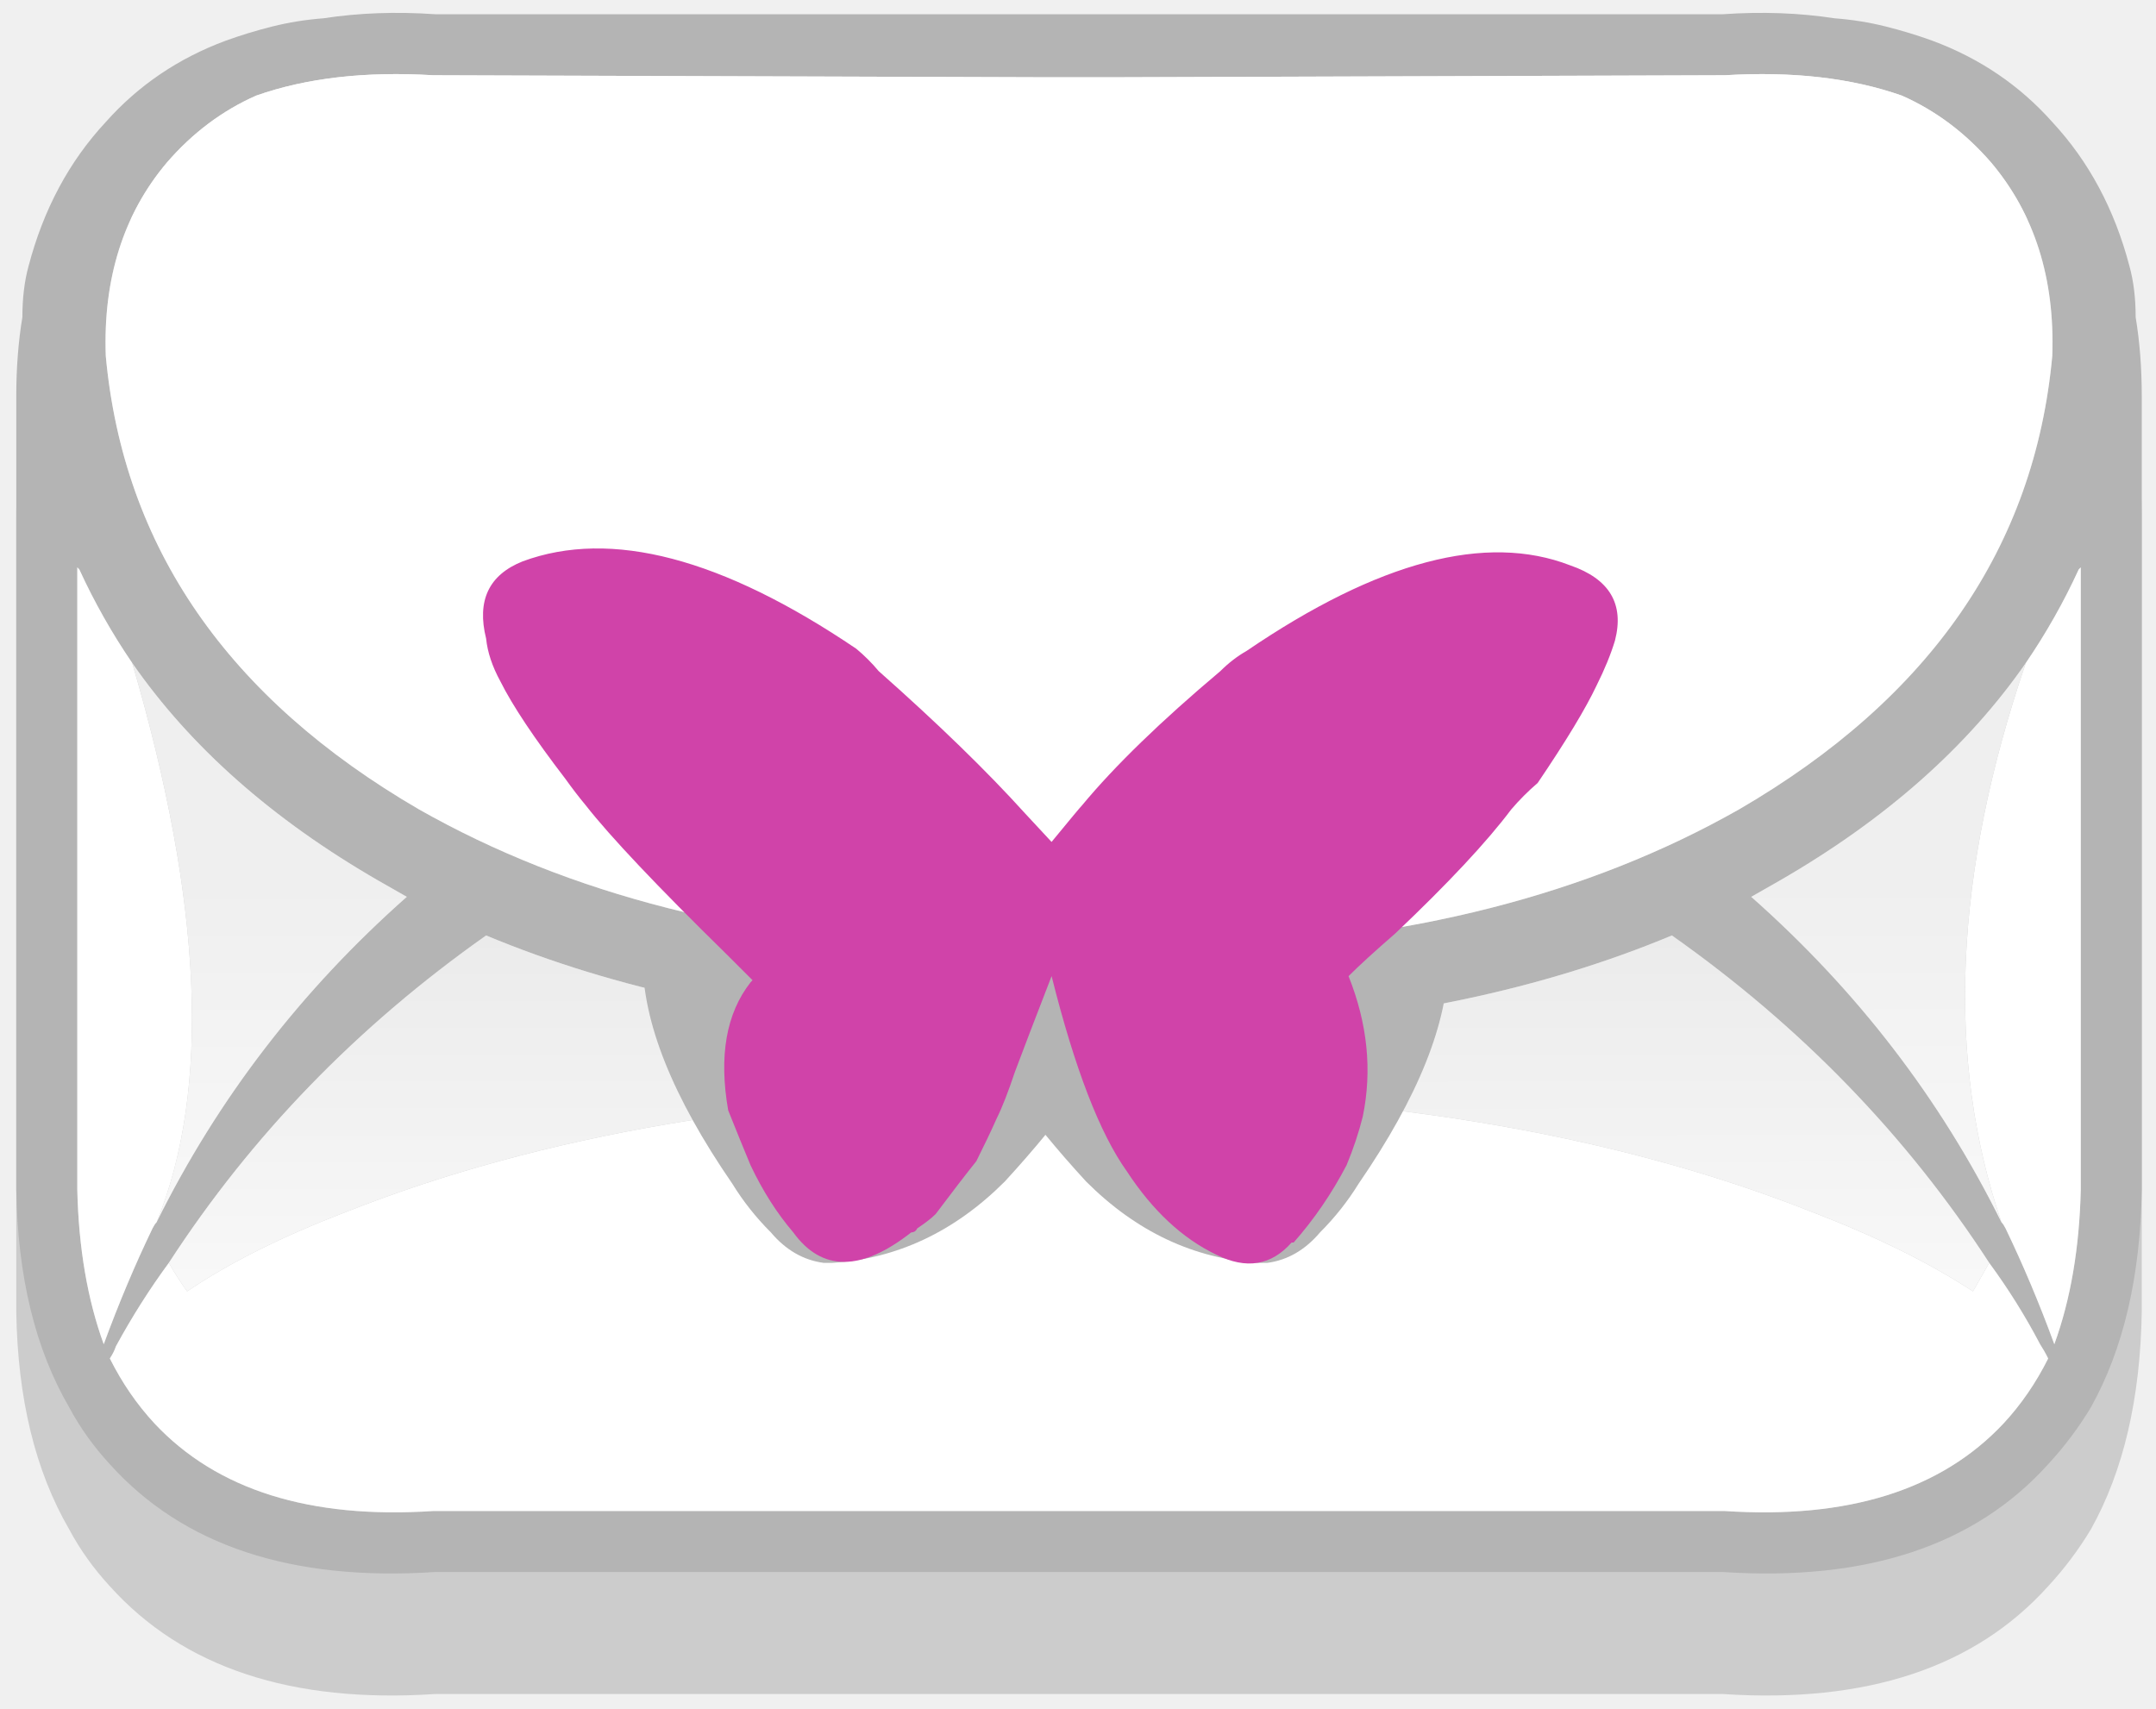
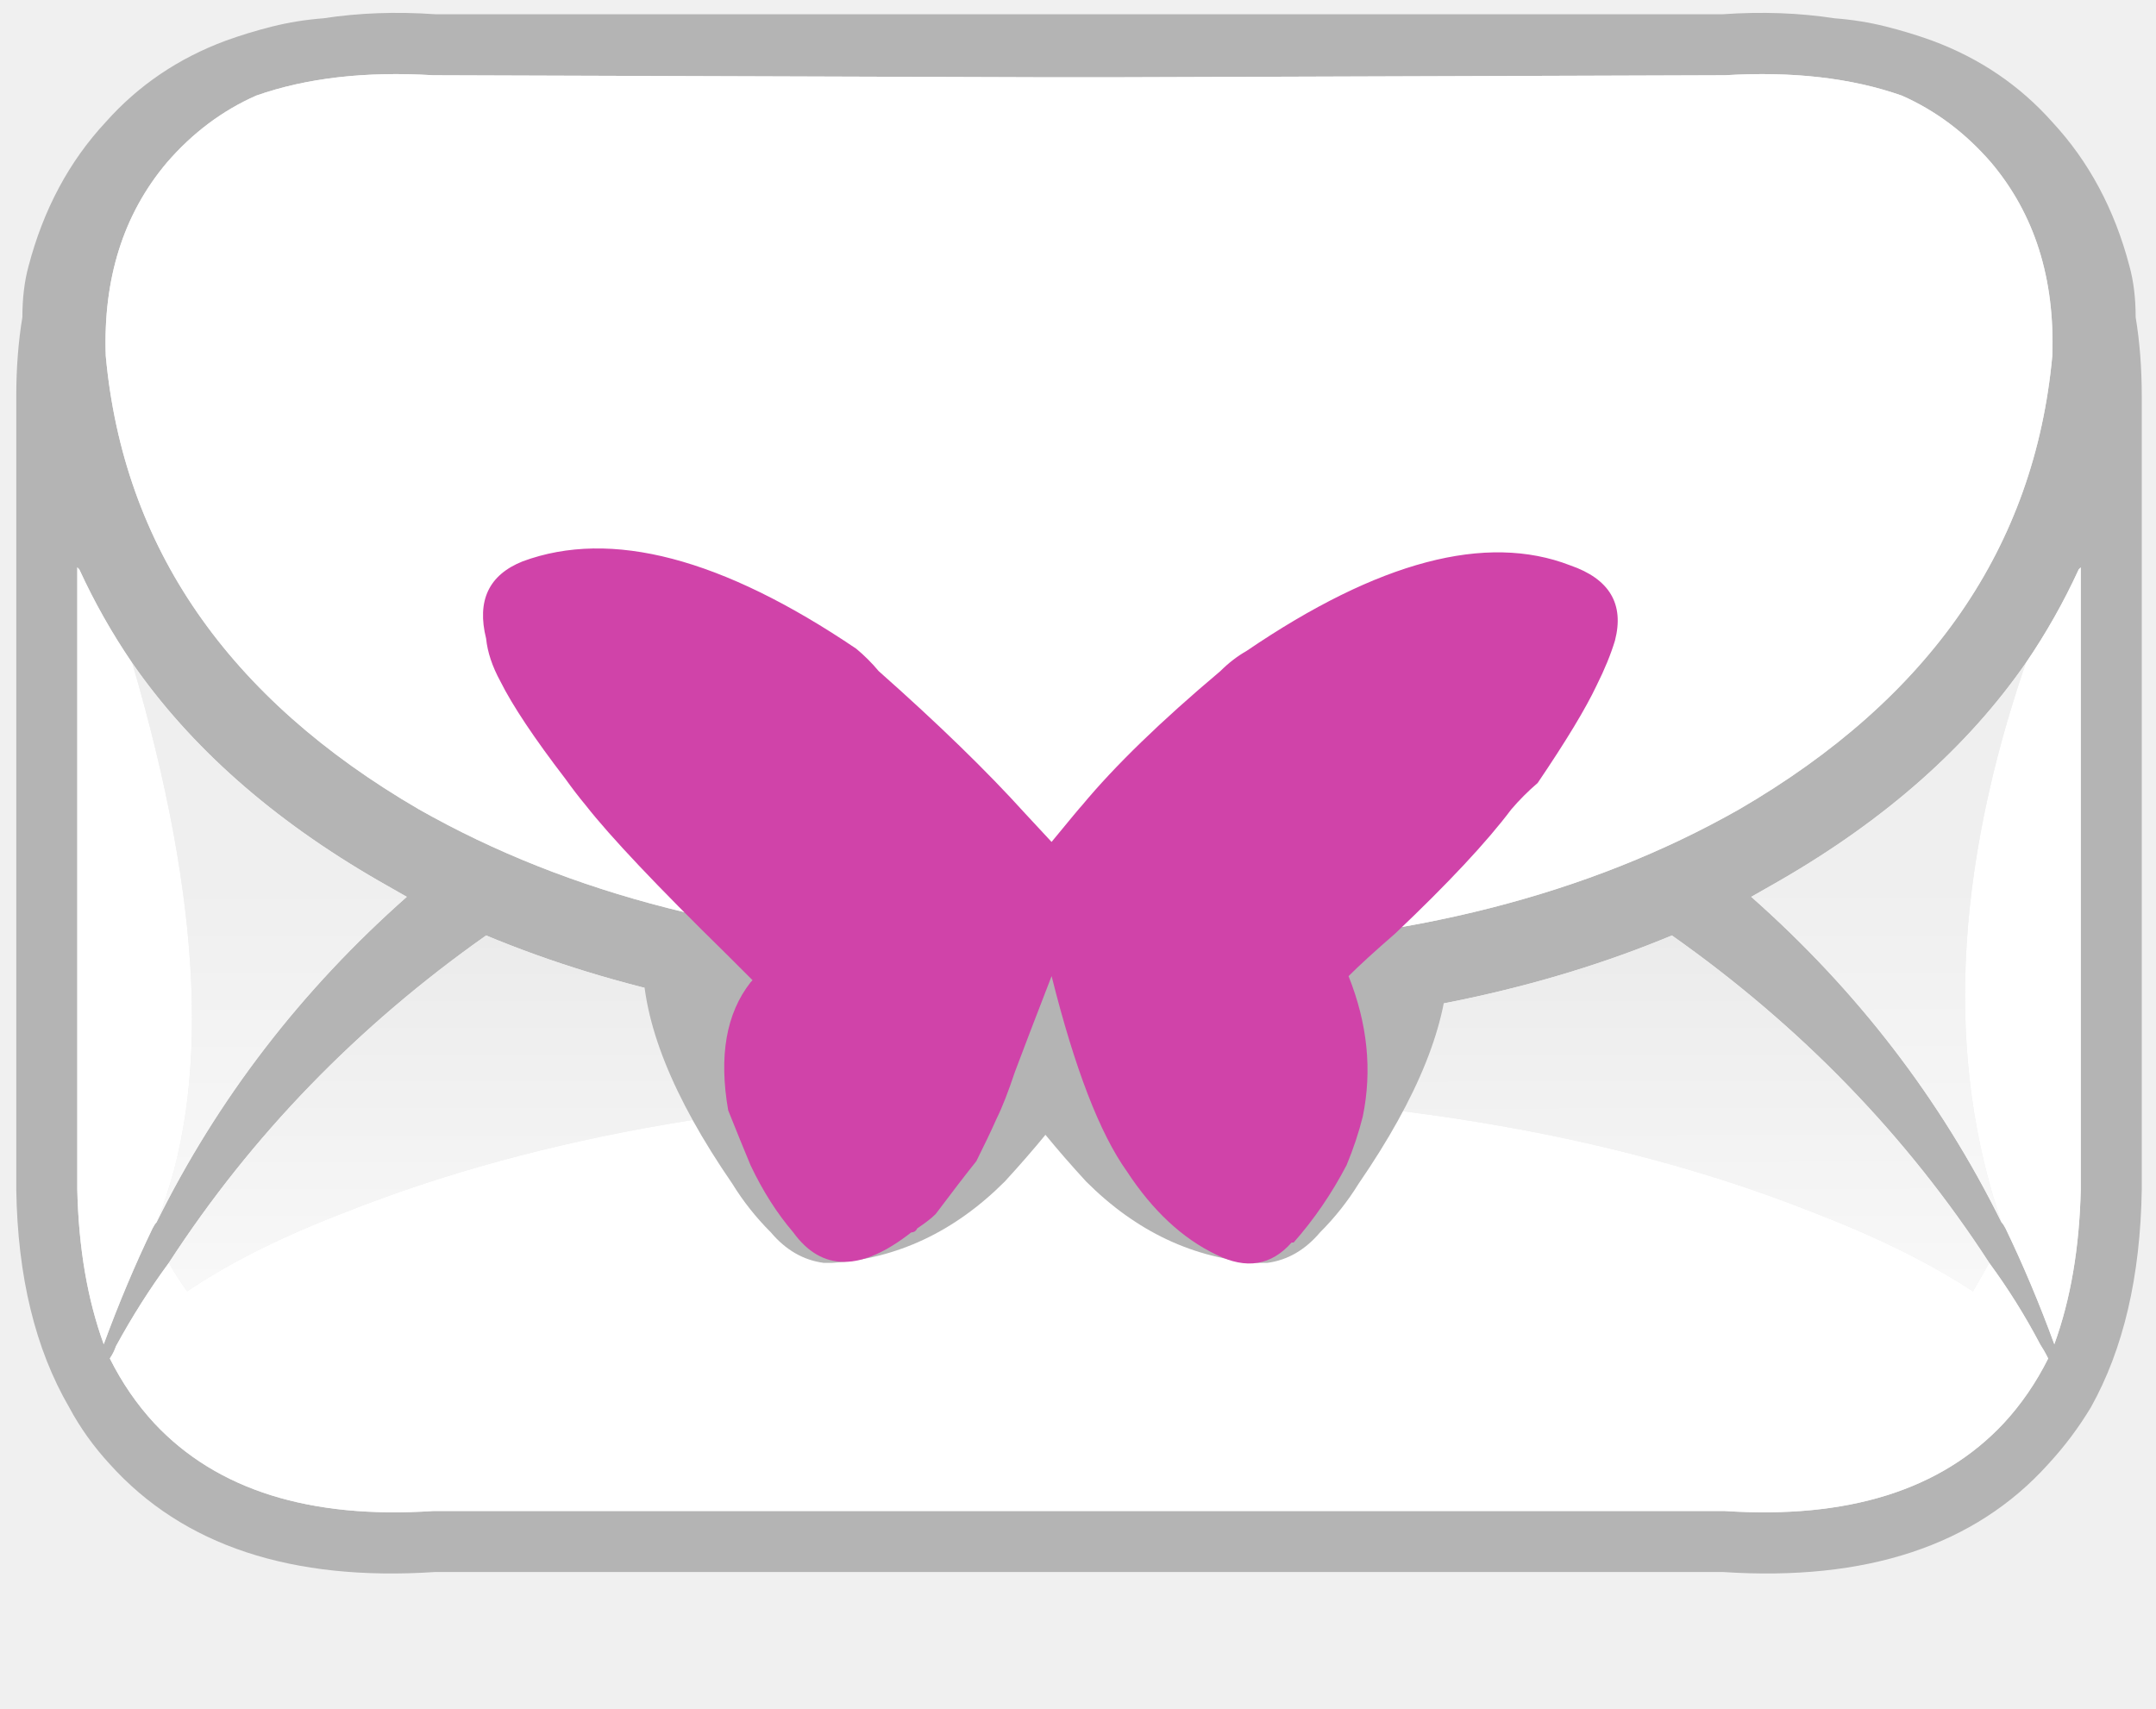
<svg xmlns="http://www.w3.org/2000/svg" version="1.1" id="Layer_1" x="0px" y="0px" width="53px" height="42px" viewBox="0 0 53 42" enable-background="new 0 0 53 42" xml:space="preserve">
  <g>
-     <g>
-       <path fill-rule="evenodd" clip-rule="evenodd" fill-opacity="0.149" d="M52.35,9.55c0.101,0.367,0.15,0.784,0.15,1.25    c0.1,0.6,0.15,1.25,0.15,1.95c0,0.3,0,0.6,0,0.9v18.6c-0.034,2.134-0.45,3.917-1.25,5.35c-0.301,0.5-0.65,0.967-1.051,1.4    c-1.8,2-4.466,2.884-8,2.65H10.7C7.167,41.884,4.5,41,2.7,39c-0.4-0.434-0.733-0.9-1-1.4c-0.833-1.433-1.267-3.216-1.3-5.35v-18.6    c0-0.3,0-0.6,0-0.9c0-0.7,0.05-1.35,0.15-1.95c0-0.466,0.05-0.883,0.15-1.25c0.367-1.4,1-2.583,1.9-3.55    c0.8-0.9,1.783-1.567,2.95-2C5.917,3.867,6.3,3.75,6.7,3.65c0.4-0.1,0.816-0.167,1.25-0.2c0.867-0.133,1.783-0.167,2.75-0.1H42.35    c0.967-0.067,1.884-0.033,2.75,0.1c0.434,0.033,0.851,0.1,1.25,0.2c0.4,0.1,0.784,0.217,1.15,0.35c1.167,0.433,2.15,1.1,2.95,2    C51.35,6.967,51.983,8.15,52.35,9.55z" />
-     </g>
    <g>
      <g>
        <path fill-rule="evenodd" clip-rule="evenodd" fill="#B4B4B4" d="M52.65,9.75c0,0.3,0,0.6,0,0.9v18.6     c-0.034,2.134-0.45,3.917-1.25,5.35c-0.301,0.5-0.65,0.967-1.051,1.4c-1.8,2-4.466,2.884-8,2.65H10.7C7.167,38.884,4.5,38,2.7,36     c-0.4-0.434-0.733-0.9-1-1.4c-0.833-1.433-1.267-3.216-1.3-5.35v-18.6c0-0.3,0-0.6,0-0.9c0-0.7,0.05-1.35,0.15-1.95     c0-0.466,0.05-0.883,0.15-1.25c0.367-1.4,1-2.583,1.9-3.55c0.8-0.9,1.783-1.567,2.95-2C5.917,0.867,6.3,0.75,6.7,0.65     c0.4-0.1,0.816-0.167,1.25-0.2c0.867-0.133,1.783-0.167,2.75-0.1H42.35c0.967-0.067,1.884-0.033,2.75,0.1     c0.434,0.033,0.851,0.1,1.25,0.2c0.4,0.1,0.784,0.217,1.15,0.35c1.167,0.433,2.15,1.1,2.95,2c0.899,0.967,1.533,2.15,1.899,3.55     C52.45,6.917,52.5,7.333,52.5,7.8C52.6,8.4,52.65,9.05,52.65,9.75z M48.95,4c-0.634-0.733-1.367-1.283-2.2-1.65     c-1.233-0.434-2.684-0.6-4.35-0.5L27.3,1.9h-1.55l-15.1-0.05c-1.667-0.1-3.117,0.066-4.35,0.5C5.467,2.717,4.733,3.267,4.1,4     C3.033,5.267,2.533,6.85,2.6,8.75c0.433,4.7,3,8.417,7.7,11.15c3.7,2.1,8.15,3.234,13.35,3.4c0.267,0,0.533,0,0.8,0     c0.1,0,0.2,0,0.3,0c0.333,0,0.667,0,1,0c0.5,0,1.017,0,1.55,0c0.334,0,0.667,0,1,0c0.101,0,0.2,0,0.3,0c0.267,0,0.534,0,0.801,0     c5.199-0.166,9.649-1.3,13.35-3.4c4.7-2.733,7.267-6.45,7.7-11.15C50.517,6.85,50.017,5.267,48.95,4z M49.8,16.3     c-1.434,2.067-3.45,3.85-6.05,5.351c-0.233,0.133-0.467,0.267-0.7,0.399c2.601,2.3,4.65,4.967,6.15,8     c0.033,0.033,0.066,0.084,0.1,0.15c0.434,0.899,0.834,1.85,1.2,2.85c0.4-1.1,0.616-2.366,0.65-3.8v-15.3L51.1,14     C50.733,14.8,50.3,15.567,49.8,16.3z M4.15,31.05c-0.467,0.634-0.9,1.316-1.3,2.05C2.817,33.2,2.767,33.3,2.7,33.4     C3,34,3.367,34.533,3.8,35c1.534,1.634,3.817,2.35,6.85,2.15H42.4c3.033,0.199,5.316-0.517,6.85-2.15c0.434-0.467,0.8-1,1.1-1.6     c-0.066-0.134-0.133-0.25-0.199-0.351c-0.367-0.7-0.784-1.366-1.25-2c-2.034-3.133-4.634-5.816-7.801-8.05     c-3.199,1.333-6.85,2.1-10.949,2.3c-0.334,0-0.65,0-0.95,0H28.6c-0.1,0-0.199,0-0.3,0c-0.333,0-0.666,0-1,0     c-0.533,0-1.05,0-1.55,0c-0.333,0-0.667,0-1,0c-0.1,0-0.2,0-0.3,0h-0.6c-0.3,0-0.617,0-0.95,0c-4.1-0.2-7.75-0.967-10.95-2.3     C8.783,25.233,6.183,27.917,4.15,31.05z M3.25,16.3c-0.5-0.733-0.933-1.5-1.3-2.3L1.9,13.95v15.3c0.033,1.434,0.25,2.7,0.65,3.8     c0.367-1,0.767-1.95,1.2-2.85c0.033-0.066,0.067-0.117,0.1-0.15c1.5-3.033,3.55-5.7,6.15-8c-0.233-0.133-0.467-0.267-0.7-0.399     C6.7,20.15,4.683,18.367,3.25,16.3z" />
        <path fill-rule="evenodd" clip-rule="evenodd" fill="#FFFFFF" d="M48.95,4c1.066,1.267,1.566,2.85,1.5,4.75     c-0.434,4.7-3,8.417-7.7,11.15c-3.7,2.1-8.15,3.234-13.35,3.4c-0.267,0-0.534,0-0.801,0c-0.1,0-0.199,0-0.3,0     c-0.333,0-0.666,0-1,0c-0.533,0-1.05,0-1.55,0c-0.333,0-0.667,0-1,0c-0.1,0-0.2,0-0.3,0c-0.267,0-0.534,0-0.8,0     C18.45,23.134,14,22,10.3,19.9c-4.7-2.733-7.267-6.45-7.7-11.15C2.533,6.85,3.033,5.267,4.1,4c0.633-0.733,1.367-1.283,2.2-1.65     c1.233-0.434,2.684-0.6,4.35-0.5l15.1,0.05h1.55L42.4,1.85c1.666-0.1,3.116,0.066,4.35,0.5C47.583,2.717,48.316,3.267,48.95,4z      M4.15,31.05c0.133,0.233,0.283,0.467,0.45,0.7c1.033-0.7,2.333-1.35,3.9-1.95c4.8-1.899,10.55-2.883,17.25-2.95     c0.267,0,0.533,0,0.8,0c7.033,0,13.033,0.983,18,2.95c1.566,0.601,2.884,1.25,3.95,1.95c0.134-0.233,0.267-0.467,0.4-0.7     c0.466,0.634,0.883,1.3,1.25,2c0.066,0.101,0.133,0.217,0.199,0.351c-0.3,0.6-0.666,1.133-1.1,1.6     c-1.533,1.634-3.816,2.35-6.85,2.15H10.65C7.617,37.35,5.333,36.634,3.8,35c-0.433-0.467-0.8-1-1.1-1.6     C2.767,33.3,2.817,33.2,2.85,33.1C3.25,32.366,3.683,31.684,4.15,31.05z M49.8,16.3c0.5-0.733,0.934-1.5,1.3-2.3l0.051-0.05v15.3     c-0.034,1.434-0.25,2.7-0.65,3.8c-0.366-1-0.767-1.95-1.2-2.85c-0.033-0.066-0.066-0.117-0.1-0.15     C47.833,26.05,48.033,21.467,49.8,16.3z M3.25,16.3c1.733,5.9,1.933,10.483,0.6,13.75c-0.033,0.033-0.067,0.084-0.1,0.15     c-0.433,0.899-0.833,1.85-1.2,2.85c-0.4-1.1-0.617-2.366-0.65-3.8v-15.3L1.95,14C2.317,14.8,2.75,15.567,3.25,16.3z" />
        <linearGradient id="SVGID_1_" gradientUnits="userSpaceOnUse" x1="-36.188" y1="46.427" x2="-21.689" y2="46.427" gradientTransform="matrix(6.896552e-005 -1 1 -0.001 1.816579e-004 -1.029018e-004)">
          <stop offset="0" style="stop-color:#FFFFFF" />
          <stop offset="1" style="stop-color:#EFEFEF" />
        </linearGradient>
        <path fill-rule="evenodd" clip-rule="evenodd" fill="url(#SVGID_1_)" d="M49.8,16.3c-1.767,5.167-1.967,9.75-0.6,13.75     c-1.5-3.033-3.55-5.7-6.15-8c0.233-0.133,0.467-0.267,0.7-0.399C46.35,20.15,48.366,18.367,49.8,16.3z" />
        <linearGradient id="SVGID_2_" gradientUnits="userSpaceOnUse" x1="-36.188" y1="37.328" x2="-21.689" y2="37.328" gradientTransform="matrix(6.896552e-005 -1 1 -0.001 1.816579e-004 -1.029018e-004)">
          <stop offset="0" style="stop-color:#FFFFFF" />
          <stop offset="1" style="stop-color:#E9E9E9" />
        </linearGradient>
        <path fill-rule="evenodd" clip-rule="evenodd" fill="url(#SVGID_2_)" d="M25.75,26.85V25.3c0.5,0,1.017,0,1.55,0     c0.334,0,0.667,0,1,0c0.101,0,0.2,0,0.3,0H29.2c0.3,0,0.616,0,0.95,0c4.1-0.2,7.75-0.967,10.949-2.3     c3.167,2.233,5.767,4.917,7.801,8.05c-0.134,0.233-0.267,0.467-0.4,0.7c-1.066-0.7-2.384-1.35-3.95-1.95     c-4.967-1.967-10.967-2.95-18-2.95C26.283,26.85,26.017,26.85,25.75,26.85z" />
        <linearGradient id="SVGID_3_" gradientUnits="userSpaceOnUse" x1="14.95" y1="36.15" x2="14.95" y2="21.65">
          <stop offset="0" style="stop-color:#FFFFFF" />
          <stop offset="1" style="stop-color:#E9E9E9" />
        </linearGradient>
        <path fill-rule="evenodd" clip-rule="evenodd" fill="url(#SVGID_3_)" d="M4.15,31.05c2.033-3.133,4.633-5.816,7.8-8.05     c3.2,1.333,6.85,2.1,10.95,2.3c0.333,0,0.65,0,0.95,0h0.6c0.1,0,0.2,0,0.3,0c0.333,0,0.667,0,1,0v1.55     C19.05,26.917,13.3,27.9,8.5,29.8c-1.567,0.601-2.867,1.25-3.9,1.95C4.433,31.517,4.283,31.283,4.15,31.05z" />
        <linearGradient id="SVGID_4_" gradientUnits="userSpaceOnUse" x1="6.625" y1="36.15" x2="6.625" y2="21.65">
          <stop offset="0" style="stop-color:#FFFFFF" />
          <stop offset="1" style="stop-color:#EFEFEF" />
        </linearGradient>
        <path fill-rule="evenodd" clip-rule="evenodd" fill="url(#SVGID_4_)" d="M3.85,30.05c1.333-3.267,1.133-7.85-0.6-13.75     c1.433,2.067,3.45,3.85,6.05,5.351c0.233,0.133,0.467,0.267,0.7,0.399C7.4,24.35,5.35,27.017,3.85,30.05z" />
      </g>
    </g>
    <g>
      <path fill-rule="evenodd" clip-rule="evenodd" fill="#B4B4B4" d="M33.4,29.1c-0.268,0.434-0.584,0.834-0.95,1.2    c-0.367,0.434-0.8,0.684-1.3,0.75c-0.067,0-0.134,0-0.2,0c-1.601-0.1-3.017-0.767-4.25-2c-0.367-0.399-0.7-0.783-1-1.149    c-0.3,0.366-0.634,0.75-1,1.149c-1.233,1.233-2.65,1.9-4.25,2c-0.067,0-0.134,0-0.2,0c-0.5-0.066-0.934-0.316-1.3-0.75    c-0.367-0.366-0.684-0.767-0.95-1.2c-1.467-2.133-2.2-3.966-2.2-5.5l9.9,0.25L35.6,23.6C35.6,25.134,34.866,26.967,33.4,29.1z" />
    </g>
    <g>
      <path fill-rule="evenodd" clip-rule="evenodd" fill="#D043A9" d="M21.6,16.5c1.467,1.3,2.667,2.467,3.6,3.5l0.65,0.7    c0.466-0.567,0.716-0.867,0.75-0.9c0.801-0.966,1.934-2.066,3.4-3.3c0.2-0.2,0.417-0.367,0.65-0.5c3.233-2.2,5.883-2.9,7.949-2.1    c0.967,0.333,1.334,0.95,1.101,1.85c-0.101,0.333-0.25,0.7-0.45,1.1c-0.267,0.566-0.75,1.367-1.45,2.4    c-0.233,0.2-0.45,0.417-0.649,0.65c-0.601,0.8-1.551,1.817-2.851,3.05c-0.5,0.434-0.883,0.783-1.149,1.05    c0.466,1.167,0.583,2.316,0.35,3.45c-0.1,0.399-0.233,0.8-0.4,1.2c-0.366,0.699-0.8,1.333-1.3,1.899h-0.05    c-0.5,0.566-1.116,0.667-1.85,0.3c-0.834-0.399-1.567-1.083-2.2-2.05c-0.667-0.934-1.283-2.533-1.85-4.8    c-0.4,1.033-0.7,1.816-0.9,2.35c-0.167,0.5-0.317,0.884-0.45,1.15c-0.133,0.3-0.3,0.65-0.5,1.05c-0.267,0.334-0.6,0.767-1,1.3    c-0.1,0.101-0.25,0.217-0.45,0.351c-0.033,0.066-0.083,0.1-0.15,0.1c-1.233,0.967-2.2,0.967-2.9,0    c-0.4-0.467-0.75-1.017-1.05-1.649c-0.167-0.4-0.35-0.851-0.55-1.351c-0.233-1.333-0.05-2.383,0.55-3.149L18.5,24.1    c-0.2-0.199-0.417-0.416-0.65-0.649c-1.7-1.667-2.85-2.883-3.45-3.65c-0.167-0.2-0.333-0.417-0.5-0.65c-0.767-1-1.3-1.8-1.6-2.4    c-0.2-0.367-0.316-0.717-0.35-1.05c-0.233-0.934,0.066-1.567,0.9-1.9c2.167-0.8,4.9-0.083,8.2,2.15    C21.25,16.117,21.433,16.3,21.6,16.5z" />
    </g>
  </g>
</svg>
